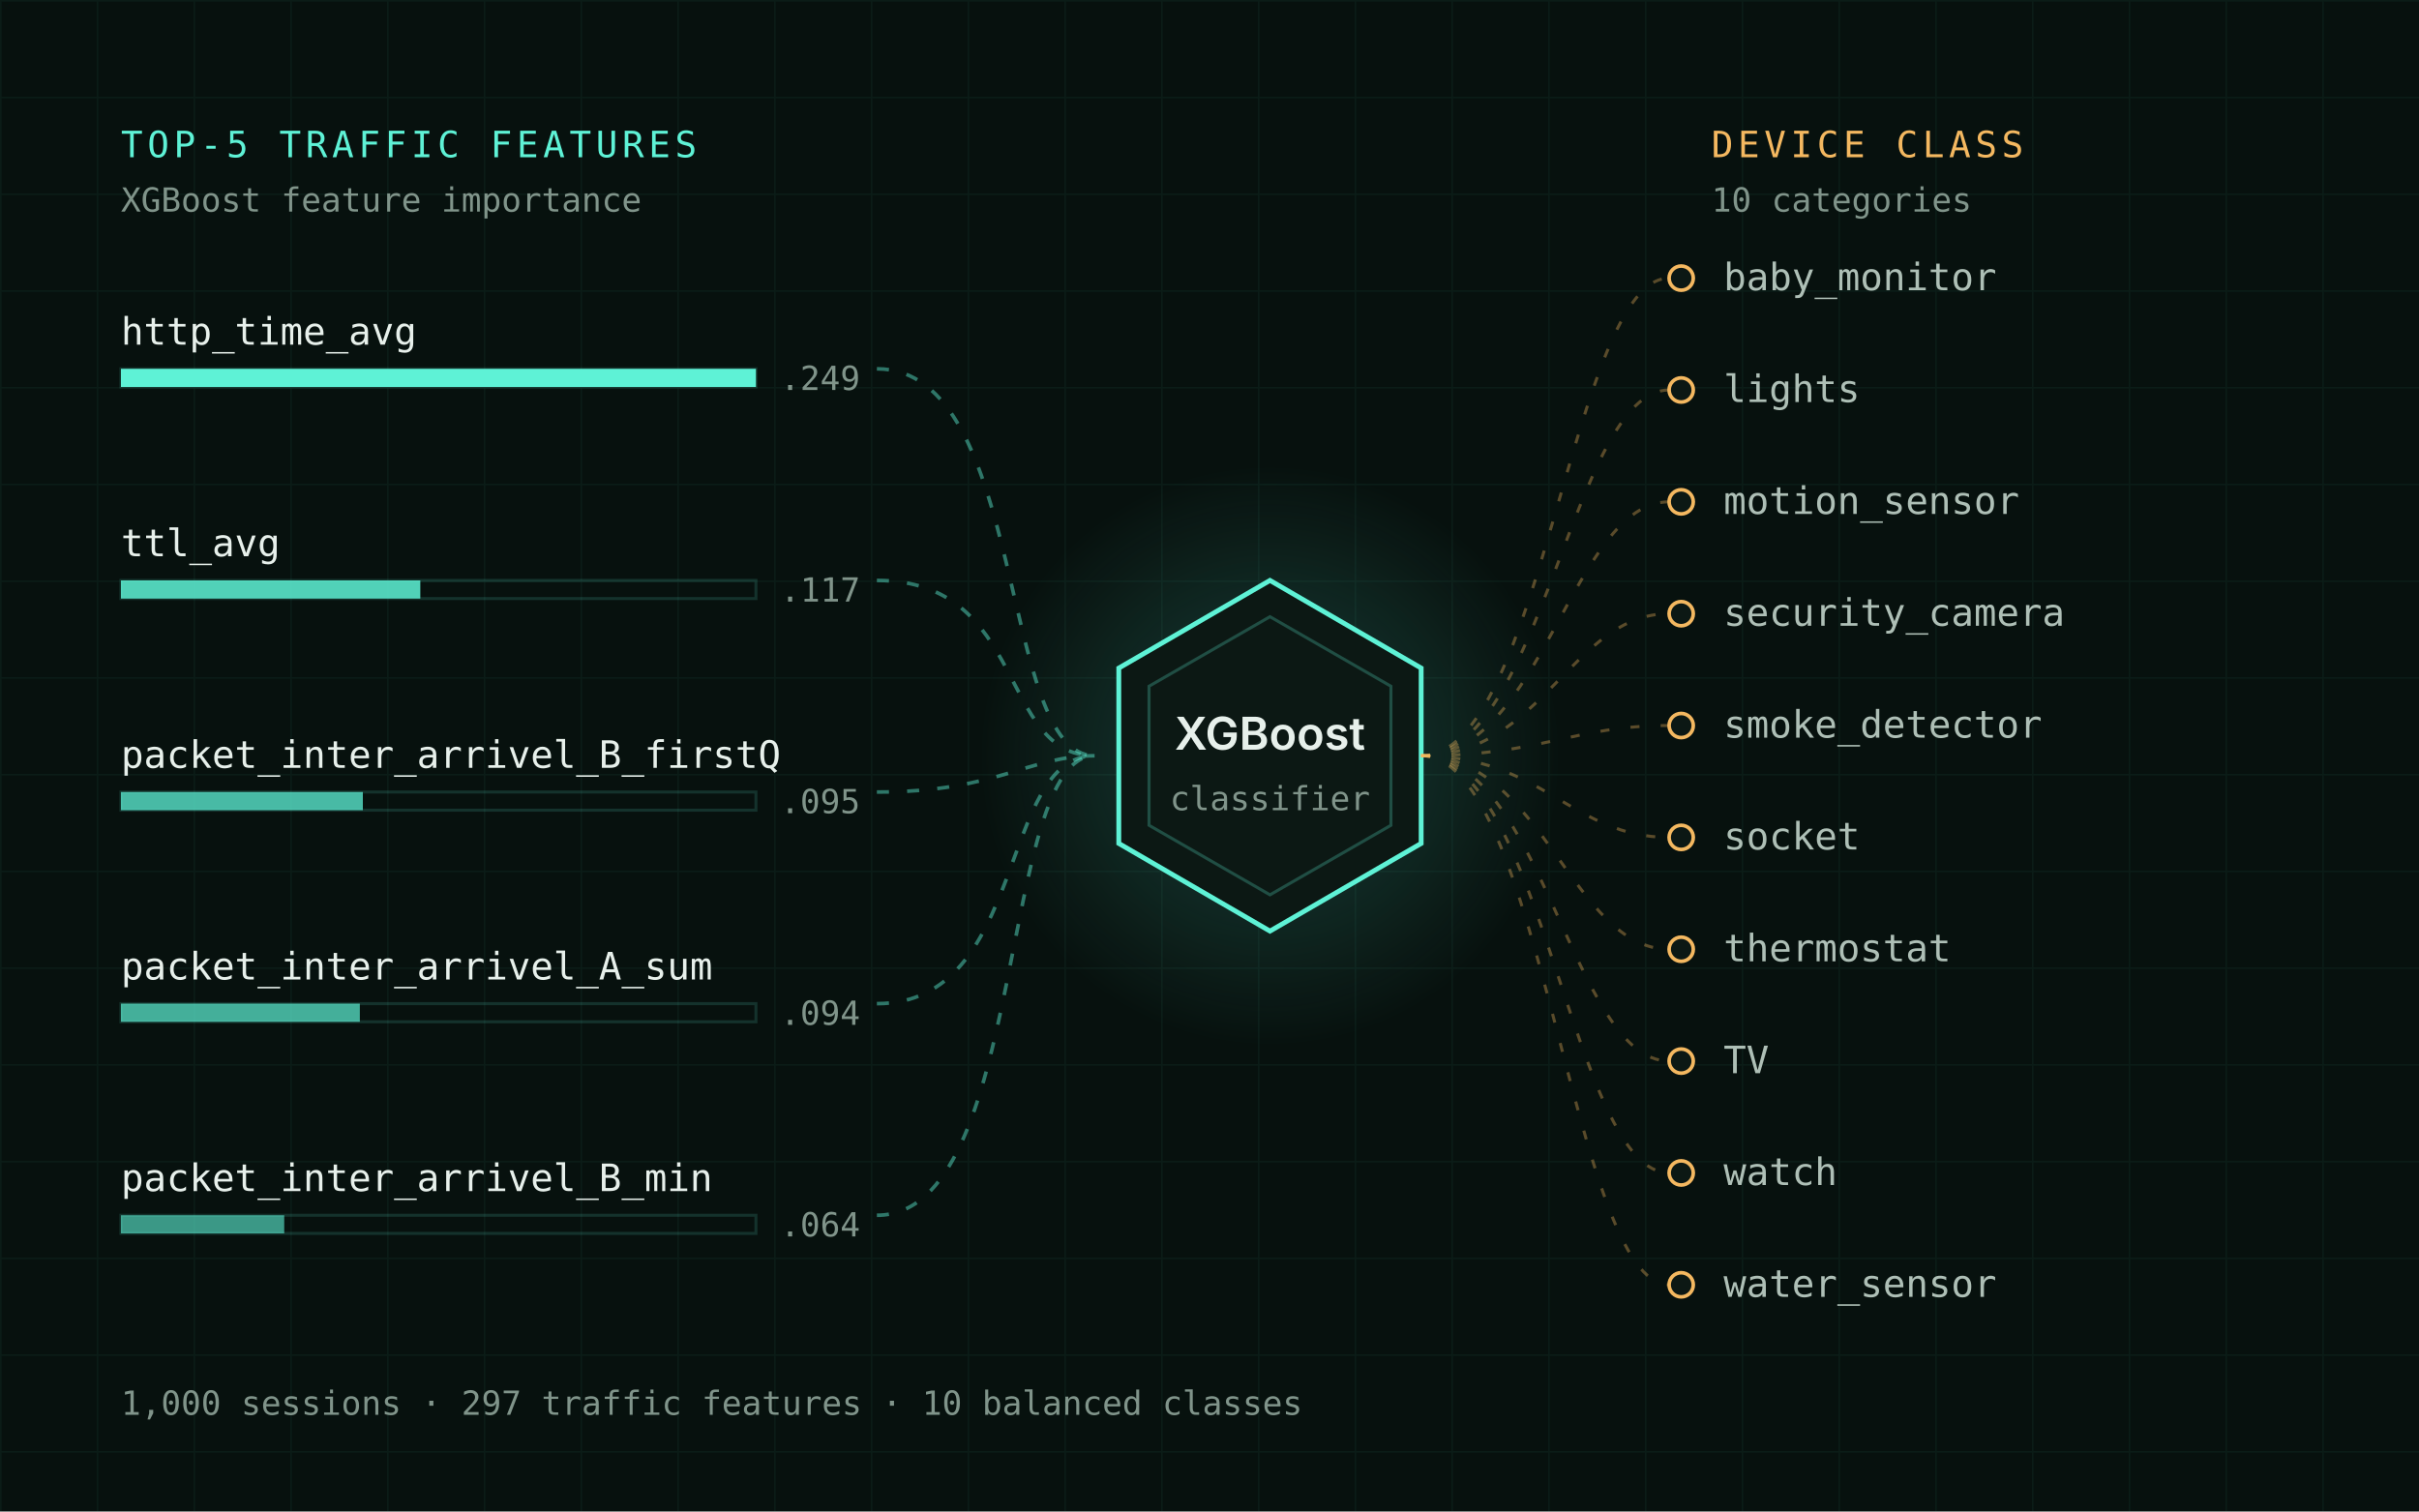
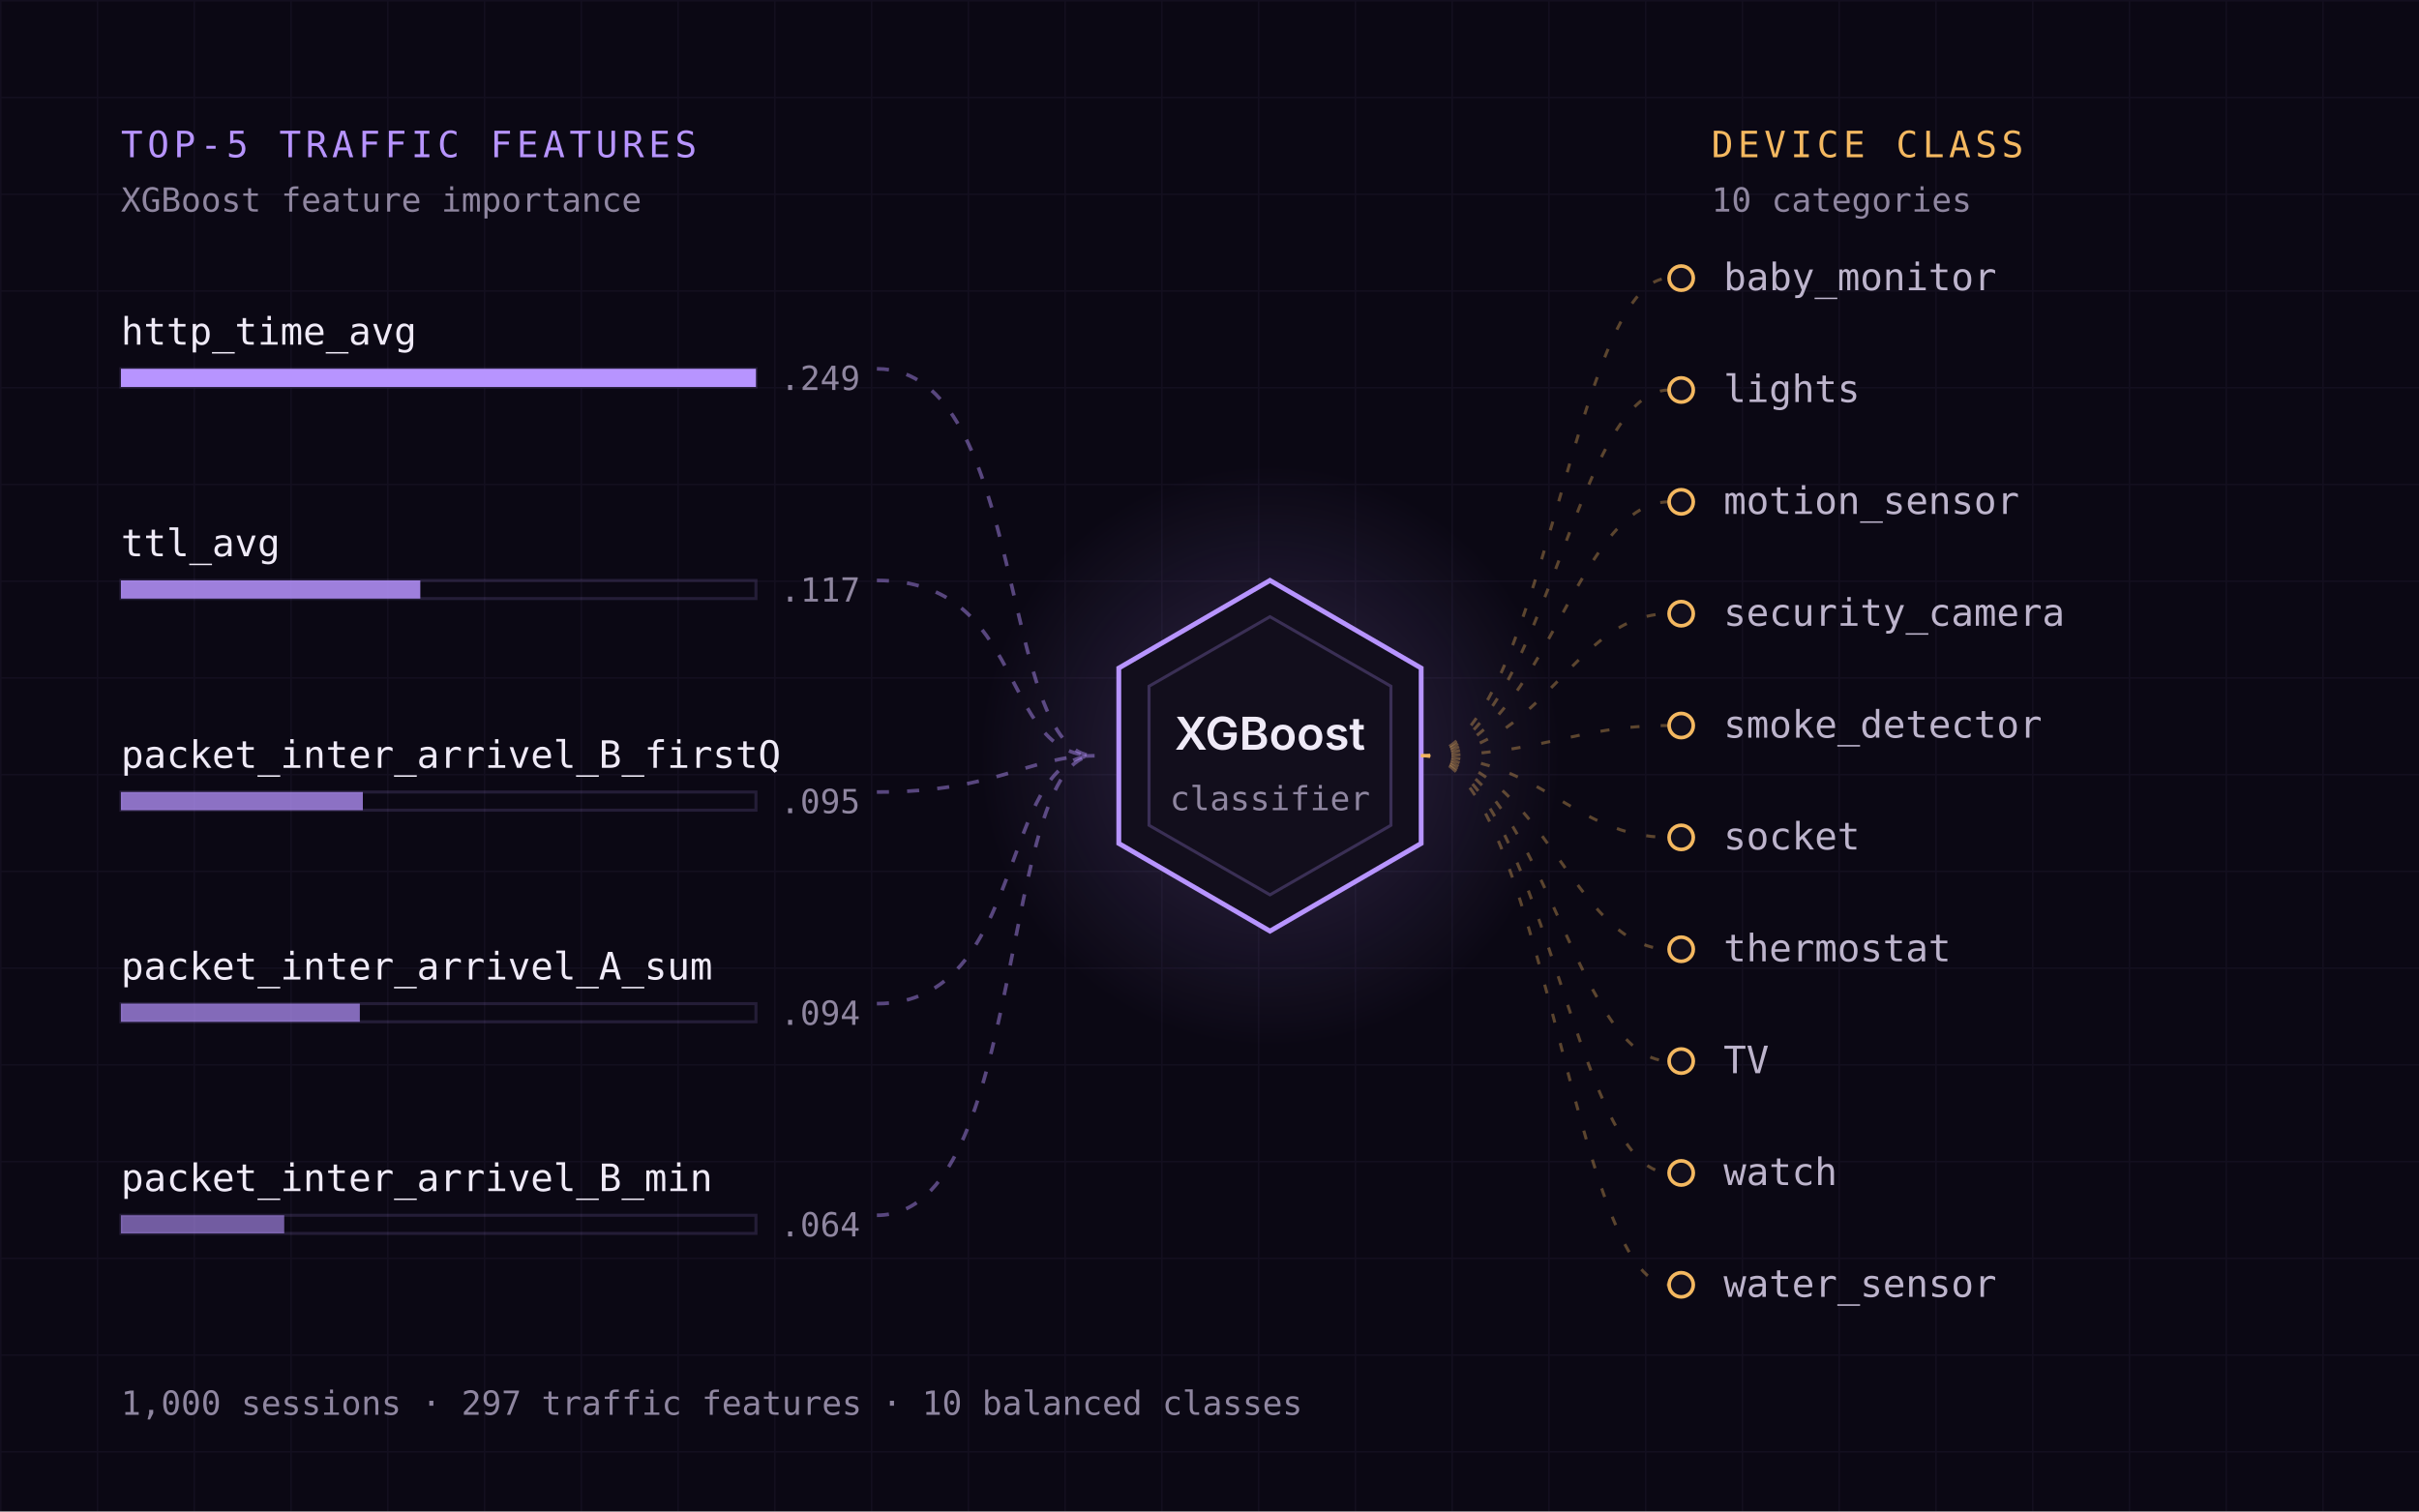
<svg xmlns="http://www.w3.org/2000/svg" viewBox="0 0 800 500" font-family="JetBrains Mono, Consolas, Menlo, monospace">
  <defs>
    <pattern id="grid" width="32" height="32" patternUnits="userSpaceOnUse">
-       <path d="M32 0H0v32" fill="none" stroke="#5ef2d6" stroke-opacity=".05" />
+       <path d="M32 0H0v32" fill="none" stroke="#b794ff" stroke-opacity=".05" />
    </pattern>
    <radialGradient id="core" cx=".5" cy=".5" r=".5">
-       <stop offset="0" stop-color="#5ef2d6" stop-opacity=".22" />
-       <stop offset="1" stop-color="#5ef2d6" stop-opacity="0" />
+       <stop offset="0" stop-color="#b794ff" stop-opacity=".22" />
+       <stop offset="1" stop-color="#b794ff" stop-opacity="0" />
    </radialGradient>
    <style>
      .flow { stroke-dasharray: 4 6; animation: flow 1.8s linear infinite; }
      .flow-out { stroke-dasharray: 3 7; animation: flow 2.4s linear infinite; }
      @keyframes flow { to { stroke-dashoffset: -20; } }
      @media (prefers-reduced-motion: reduce) { .flow, .flow-out { animation: none; } }
    </style>
  </defs>
-   <rect width="800" height="500" fill="#07110e" />
+   <rect width="800" height="500" fill="#0b0814" />
  <rect width="800" height="500" fill="url(#grid)" />
-   <text x="40" y="52" fill="#5ef2d6" font-size="12" letter-spacing="1.5">TOP-5 TRAFFIC FEATURES</text>
-   <text x="40" y="70" fill="#80948a" font-size="11">XGBoost feature importance</text>
+   <text x="40" y="52" fill="#b794ff" font-size="12" letter-spacing="1.5">TOP-5 TRAFFIC FEATURES</text>
+   <text x="40" y="70" fill="#8f86a0" font-size="11">XGBoost feature importance</text>
  <text x="566" y="52" fill="#f4b860" font-size="12" letter-spacing="1.5">DEVICE CLASS</text>
-   <text x="566" y="70" fill="#80948a" font-size="11">10 categories</text>
-   <g fill="none" stroke="#5ef2d6" stroke-opacity=".45" stroke-width="1.2" class="flow">
+   <text x="566" y="70" fill="#8f86a0" font-size="11">10 categories</text>
+   <g fill="none" stroke="#b794ff" stroke-opacity=".45" stroke-width="1.2" class="flow">
    <path d="M290 122C340 122 330 250 362 250" />
    <path d="M290 192C340 192 330 250 362 250" />
    <path d="M290 262C330 262 340 250 362 250" />
    <path d="M290 332C340 332 330 250 362 250" />
    <path d="M290 402C340 402 330 250 362 250" />
  </g>
-   <g font-size="12.5" fill="#e7f0eb">
+   <g font-size="12.5" fill="#efeaf7">
    <text x="40" y="114">http_time_avg</text>
    <text x="40" y="184">ttl_avg</text>
    <text x="40" y="254">packet_inter_arrivel_B_firstQ</text>
    <text x="40" y="324">packet_inter_arrivel_A_sum</text>
    <text x="40" y="394">packet_inter_arrivel_B_min</text>
  </g>
-   <g fill="#5ef2d6">
+   <g fill="#b794ff">
    <rect x="40" y="122" width="210" height="6" />
    <rect x="40" y="192" width="99" height="6" fill-opacity=".85" />
    <rect x="40" y="262" width="80" height="6" fill-opacity=".75" />
    <rect x="40" y="332" width="79" height="6" fill-opacity=".7" />
    <rect x="40" y="402" width="54" height="6" fill-opacity=".6" />
  </g>
-   <g fill="none" stroke="#5ef2d6" stroke-opacity=".15">
+   <g fill="none" stroke="#b794ff" stroke-opacity=".15">
    <rect x="40" y="122" width="210" height="6" />
    <rect x="40" y="192" width="210" height="6" />
    <rect x="40" y="262" width="210" height="6" />
    <rect x="40" y="332" width="210" height="6" />
    <rect x="40" y="402" width="210" height="6" />
  </g>
-   <g font-size="11" fill="#80948a">
+   <g font-size="11" fill="#8f86a0">
    <text x="258" y="129">.249</text>
    <text x="258" y="199">.117</text>
    <text x="258" y="269">.095</text>
    <text x="258" y="339">.094</text>
    <text x="258" y="409">.064</text>
  </g>
  <circle cx="420" cy="250" r="96" fill="url(#core)" />
-   <path d="M420 192l50 29v58l-50 29-50-29v-58z" fill="#0c1814" stroke="#5ef2d6" stroke-width="1.6" />
-   <path d="M420 204l40 23v46l-40 23-40-23v-46z" fill="none" stroke="#5ef2d6" stroke-opacity=".25" />
-   <text x="420" y="248" text-anchor="middle" fill="#e7f0eb" font-size="15" font-family="Segoe UI, Inter, sans-serif" font-weight="600">XGBoost</text>
-   <text x="420" y="268" text-anchor="middle" fill="#80948a" font-size="11">classifier</text>
+   <path d="M420 192l50 29v58l-50 29-50-29v-58z" fill="#120e1c" stroke="#b794ff" stroke-width="1.6" />
+   <path d="M420 204l40 23v46l-40 23-40-23v-46z" fill="none" stroke="#b794ff" stroke-opacity=".25" />
+   <text x="420" y="248" text-anchor="middle" fill="#efeaf7" font-size="15" font-family="Segoe UI, Inter, sans-serif" font-weight="600">XGBoost</text>
+   <text x="420" y="268" text-anchor="middle" fill="#8f86a0" font-size="11">classifier</text>
  <g fill="none" stroke="#f4b860" stroke-opacity=".35" stroke-width="1" class="flow-out">
    <path d="M470 250C510 250 520 92 552 92" />
    <path d="M470 250C510 250 520 129 552 129" />
    <path d="M470 250C510 250 520 166 552 166" />
    <path d="M470 250C510 250 520 203 552 203" />
    <path d="M470 250C510 250 520 240 552 240" />
    <path d="M470 250C510 250 520 277 552 277" />
    <path d="M470 250C510 250 520 314 552 314" />
    <path d="M470 250C510 250 520 351 552 351" />
    <path d="M470 250C510 250 520 388 552 388" />
    <path d="M470 250C510 250 520 425 552 425" />
  </g>
-   <g fill="#0c1814" stroke="#f4b860" stroke-width="1.2">
+   <g fill="#120e1c" stroke="#f4b860" stroke-width="1.2">
    <circle cx="556" cy="92" r="4" />
    <circle cx="556" cy="129" r="4" />
    <circle cx="556" cy="166" r="4" />
    <circle cx="556" cy="203" r="4" />
    <circle cx="556" cy="240" r="4" />
    <circle cx="556" cy="277" r="4" />
    <circle cx="556" cy="314" r="4" />
    <circle cx="556" cy="351" r="4" />
    <circle cx="556" cy="388" r="4" />
    <circle cx="556" cy="425" r="4" />
  </g>
-   <g font-size="12.5" fill="#aebfb6">
+   <g font-size="12.5" fill="#bdb4cc">
    <text x="570" y="96">baby_monitor</text>
    <text x="570" y="133">lights</text>
    <text x="570" y="170">motion_sensor</text>
    <text x="570" y="207">security_camera</text>
    <text x="570" y="244">smoke_detector</text>
    <text x="570" y="281">socket</text>
    <text x="570" y="318">thermostat</text>
    <text x="570" y="355">TV</text>
    <text x="570" y="392">watch</text>
    <text x="570" y="429">water_sensor</text>
  </g>
-   <text x="40" y="468" fill="#80948a" font-size="11">1,000 sessions · 297 traffic features · 10 balanced classes</text>
+   <text x="40" y="468" fill="#8f86a0" font-size="11">1,000 sessions · 297 traffic features · 10 balanced classes</text>
</svg>
